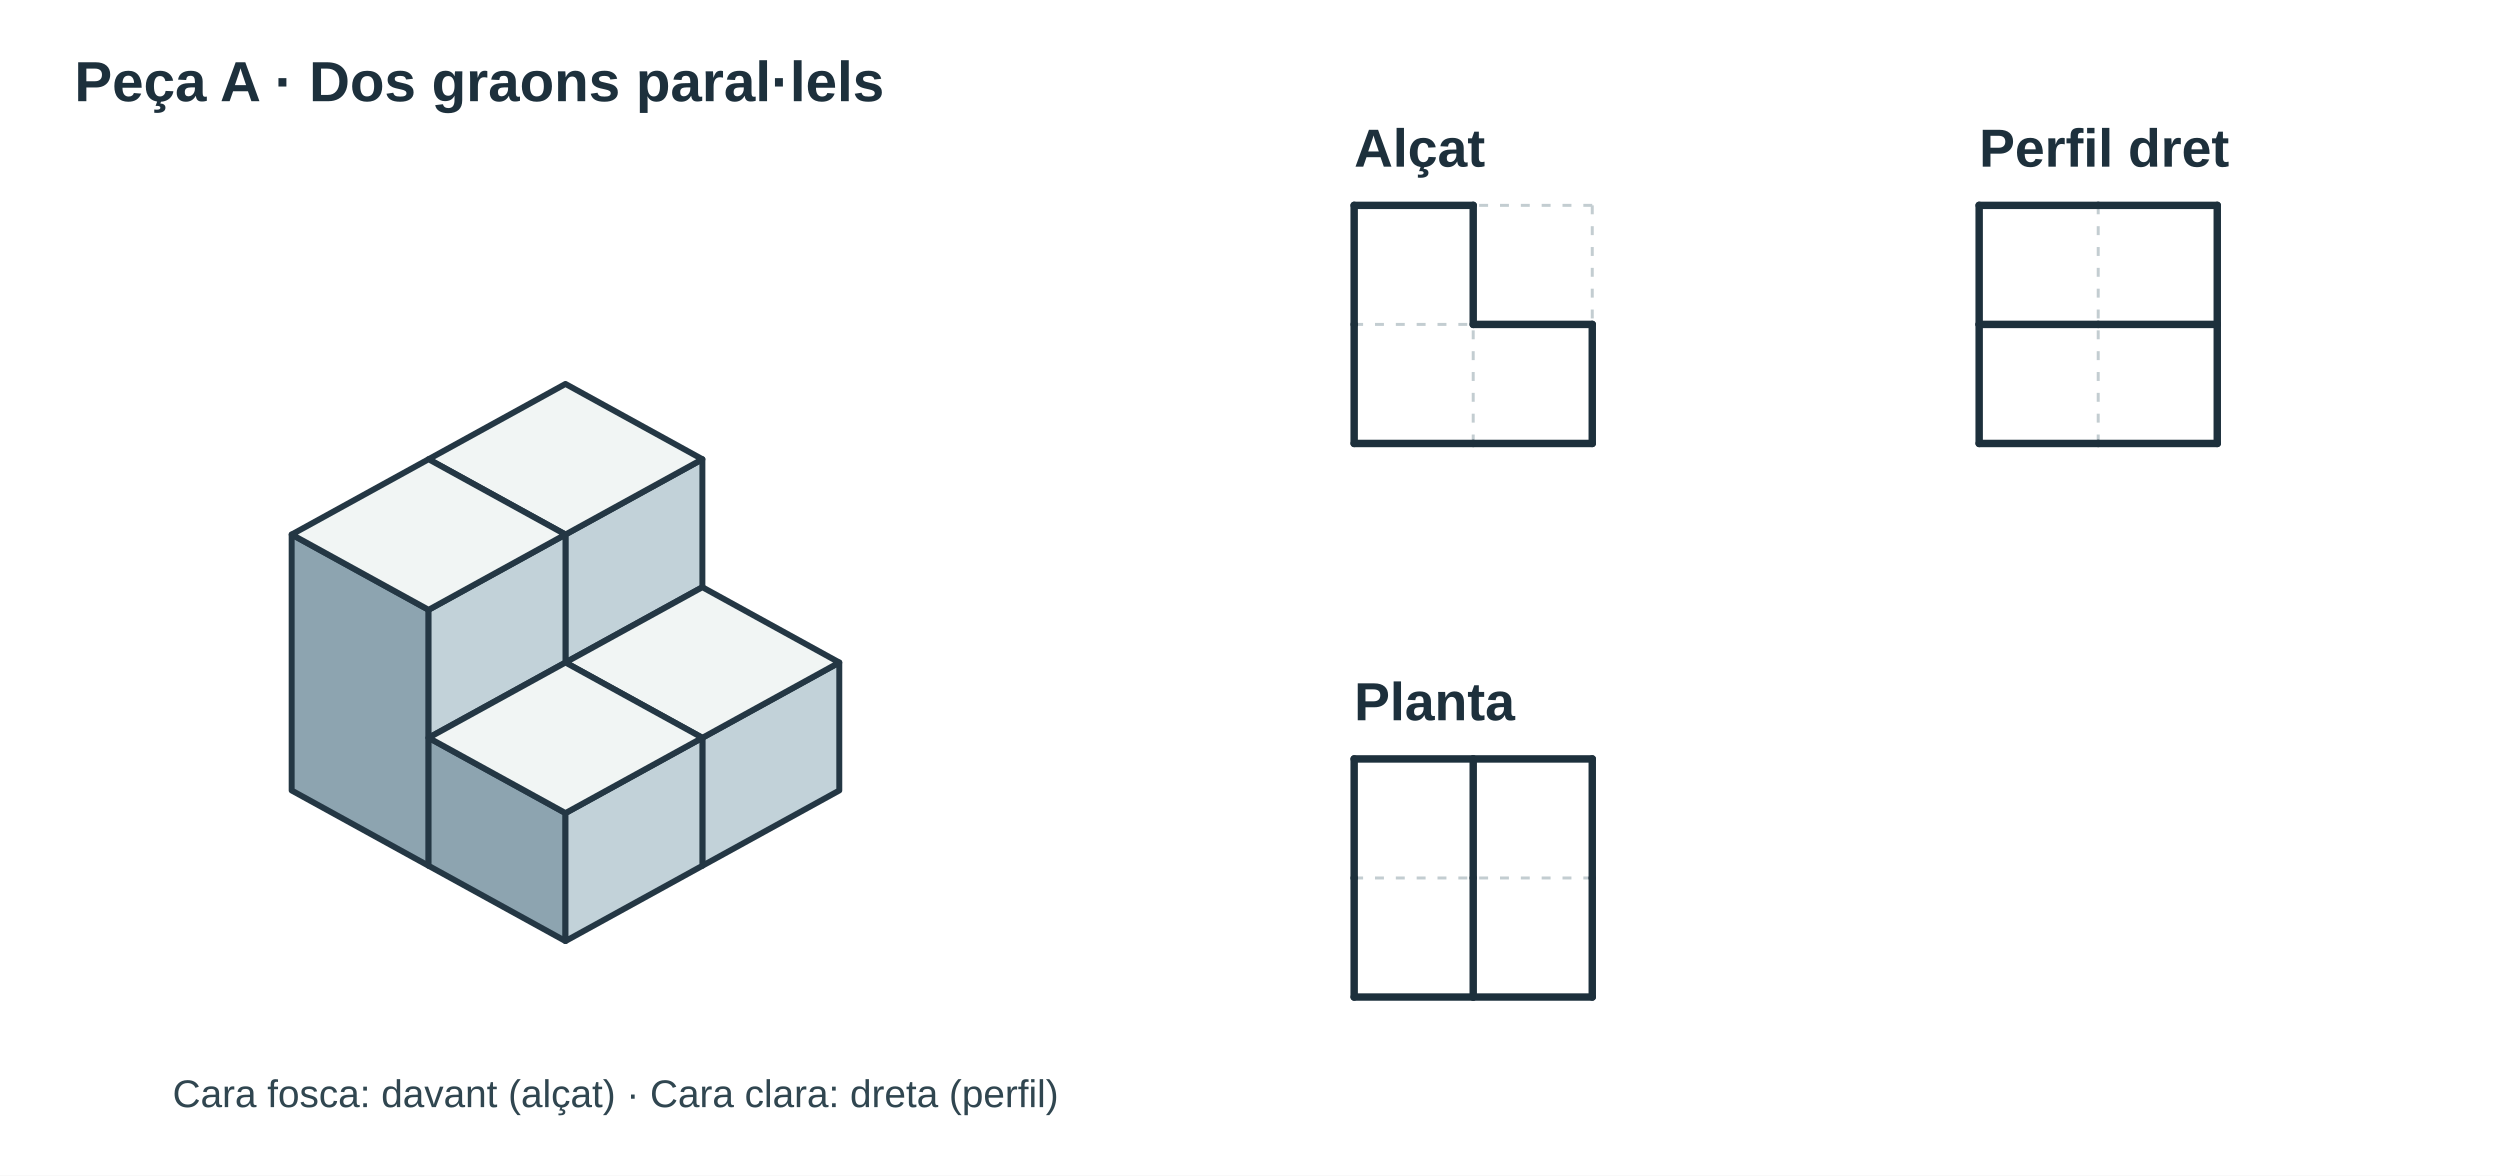
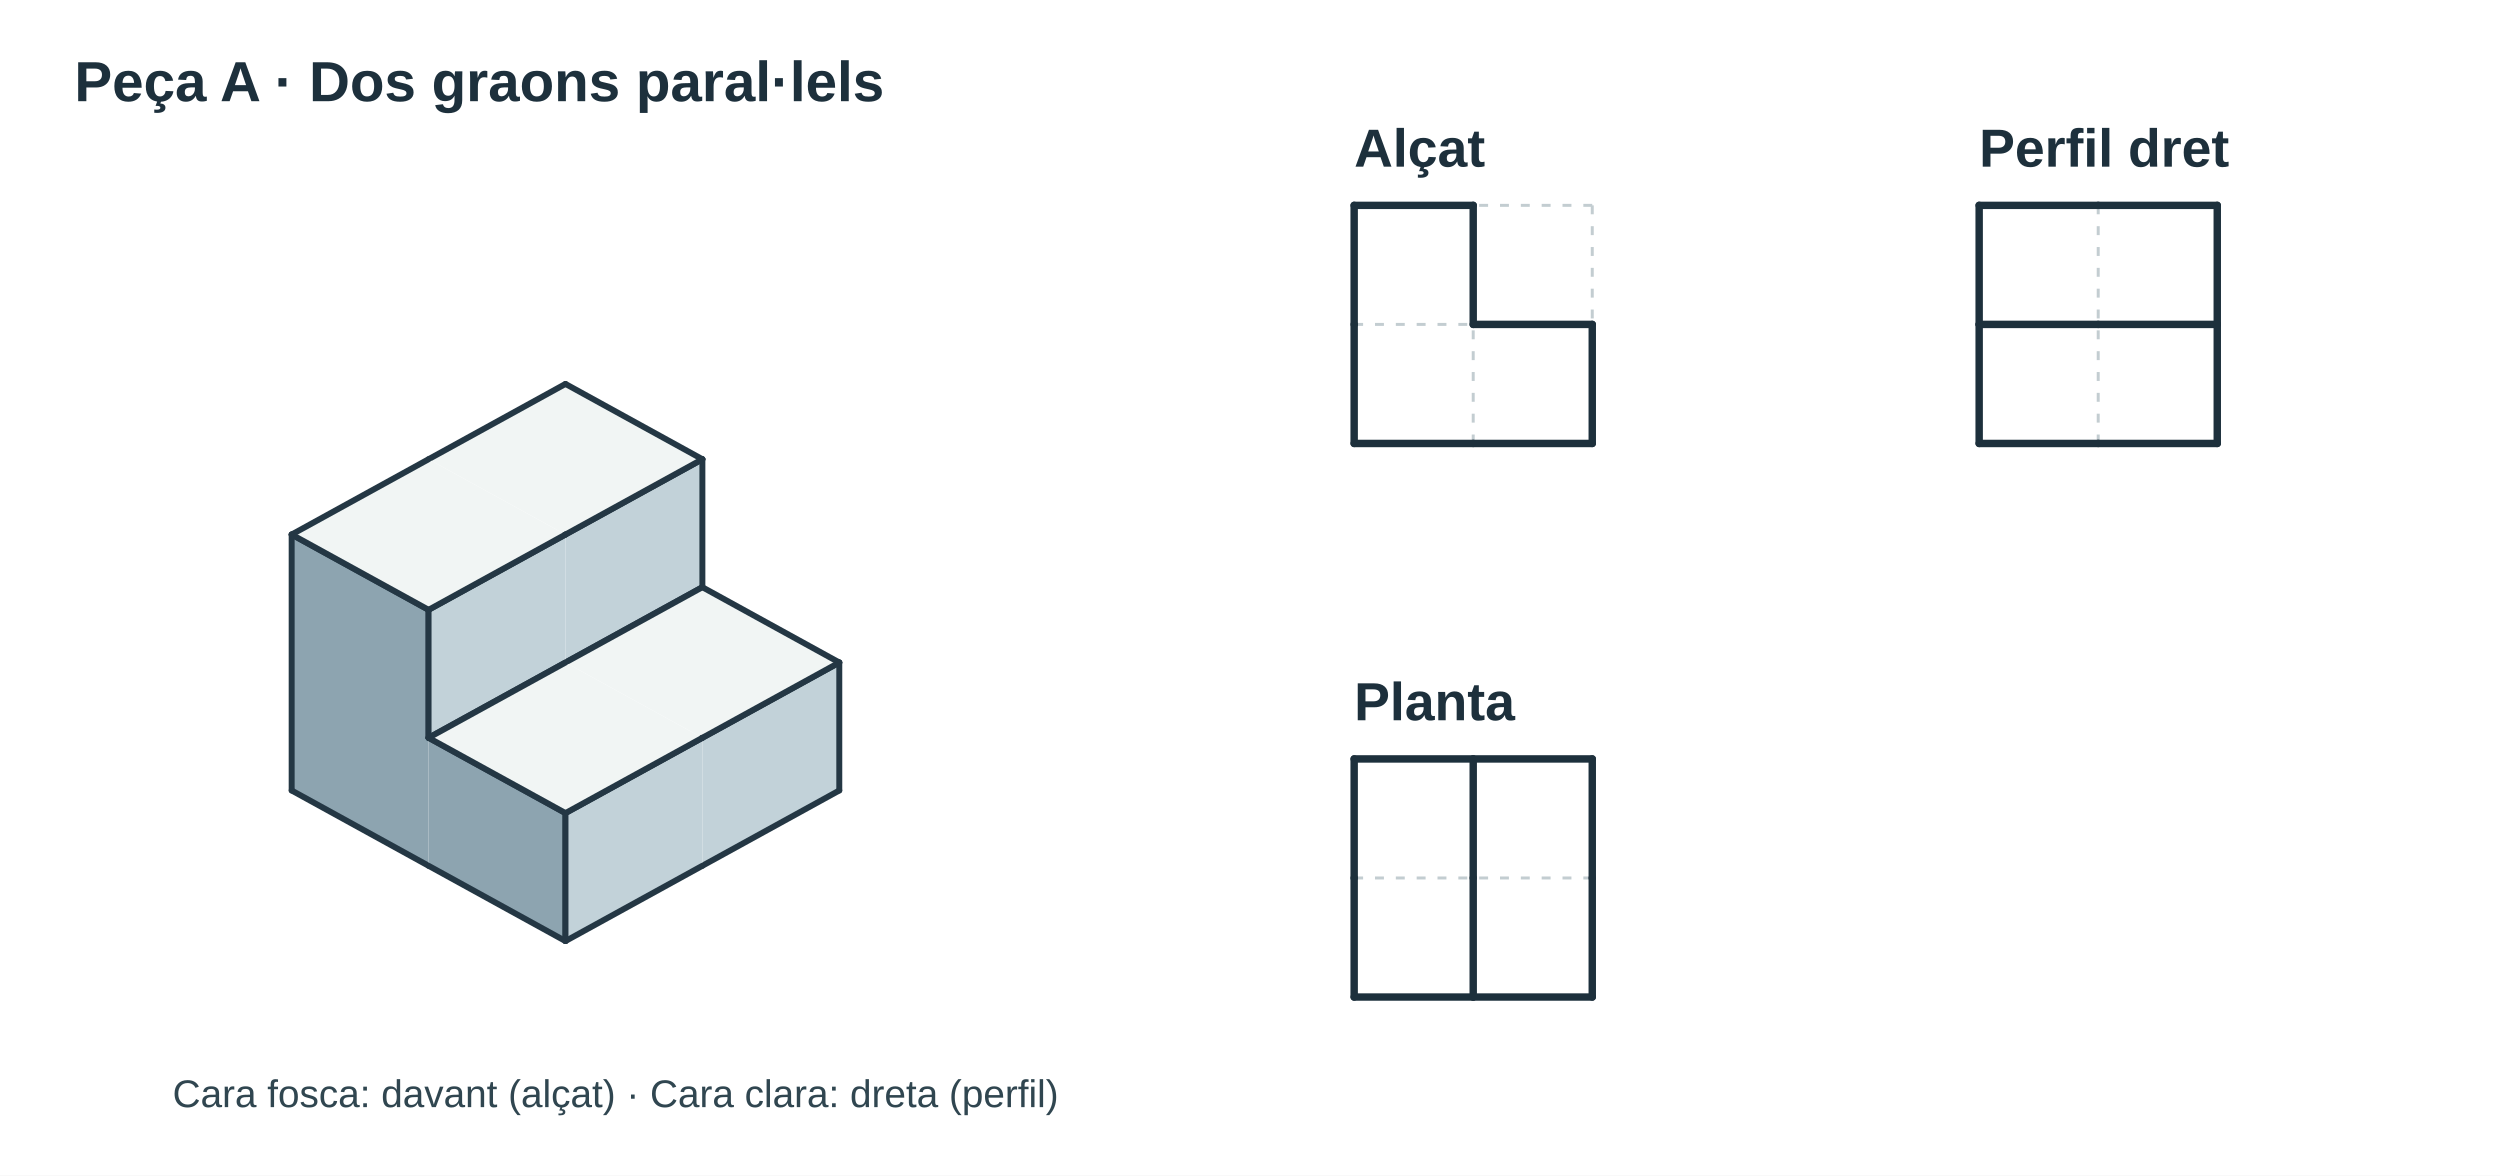
<svg xmlns="http://www.w3.org/2000/svg" width="840" height="395" viewBox="0 0 840 395" role="img" aria-labelledby="title desc">
  <rect width="840" height="395" fill="white" />
  <text x="25" y="34" font-family="Arial,sans-serif" font-size="19" font-weight="bold" fill="#1d303c">Peça A · Dos graons paral·lels</text>
  <text x="58" y="372" font-family="Arial,sans-serif" font-size="13" fill="#304650">Cara fosca: davant (alçat) · Cara clara: dreta (perfil)</text>
-   <polygon points="190.0,179.6 236.0,154.3 236.0,197.3 190.0,222.6" fill="#c2d2d9" stroke="#243744" stroke-width="2" stroke-linejoin="round" />
-   <polygon points="144.0,154.3 190.0,179.6 236.0,154.3 190.0,129.0" fill="#f1f5f4" stroke="#243744" stroke-width="2" stroke-linejoin="round" />
-   <polygon points="236.0,247.9 282.0,222.6 282.0,265.6 236.0,290.9" fill="#c2d2d9" stroke="#243744" stroke-width="2" stroke-linejoin="round" />
-   <polygon points="190.0,222.6 236.0,247.9 282.0,222.6 236.0,197.3" fill="#f1f5f4" stroke="#243744" stroke-width="2" stroke-linejoin="round" />
-   <polygon points="98.0,179.6 144.0,204.9 144.0,290.9 98.0,265.6" fill="#8da4b0" stroke="#243744" stroke-width="2" stroke-linejoin="round" />
-   <polygon points="144.0,204.9 190.0,179.6 190.0,222.6 144.0,247.9" fill="#c2d2d9" stroke="#243744" stroke-width="2" stroke-linejoin="round" />
-   <polygon points="98.0,179.6 144.0,204.9 190.0,179.6 144.0,154.3" fill="#f1f5f4" stroke="#243744" stroke-width="2" stroke-linejoin="round" />
-   <polygon points="144.0,247.9 190.0,273.2 190.0,316.2 144.0,290.9" fill="#8da4b0" stroke="#243744" stroke-width="2" stroke-linejoin="round" />
-   <polygon points="190.0,273.2 236.0,247.9 236.0,290.9 190.0,316.2" fill="#c2d2d9" stroke="#243744" stroke-width="2" stroke-linejoin="round" />
-   <polygon points="144.0,247.9 190.0,273.2 236.0,247.9 190.0,222.6" fill="#f1f5f4" stroke="#243744" stroke-width="2" stroke-linejoin="round" />
+   <polygon points="190.0,179.6 236.0,154.3 236.0,197.3 190.0,222.6" fill="#c2d2d9" />
+   <line x1="190.0" y1="179.6" x2="236.0" y2="154.3" stroke="#243744" stroke-width="2" stroke-linecap="round" />
+   <line x1="236.0" y1="154.3" x2="236.0" y2="197.3" stroke="#243744" stroke-width="2" stroke-linecap="round" />
+   <line x1="236.0" y1="197.3" x2="190.0" y2="222.6" stroke="#243744" stroke-width="2" stroke-linecap="round" />
+   <polygon points="144.0,154.3 190.0,179.6 236.0,154.3 190.0,129.0" fill="#f1f5f4" />
+   <line x1="190.0" y1="179.6" x2="236.0" y2="154.3" stroke="#243744" stroke-width="2" stroke-linecap="round" />
+   <line x1="236.0" y1="154.3" x2="190.0" y2="129.0" stroke="#243744" stroke-width="2" stroke-linecap="round" />
+   <line x1="190.0" y1="129.0" x2="144.0" y2="154.3" stroke="#243744" stroke-width="2" stroke-linecap="round" />
+   <polygon points="236.0,247.9 282.0,222.6 282.0,265.6 236.0,290.9" fill="#c2d2d9" />
+   <line x1="236.0" y1="247.9" x2="282.0" y2="222.6" stroke="#243744" stroke-width="2" stroke-linecap="round" />
+   <line x1="282.0" y1="222.6" x2="282.0" y2="265.6" stroke="#243744" stroke-width="2" stroke-linecap="round" />
+   <line x1="282.0" y1="265.6" x2="236.0" y2="290.9" stroke="#243744" stroke-width="2" stroke-linecap="round" />
+   <polygon points="190.0,222.6 236.0,247.9 282.0,222.6 236.0,197.3" fill="#f1f5f4" />
+   <line x1="236.0" y1="247.9" x2="282.0" y2="222.6" stroke="#243744" stroke-width="2" stroke-linecap="round" />
+   <line x1="282.0" y1="222.6" x2="236.0" y2="197.3" stroke="#243744" stroke-width="2" stroke-linecap="round" />
+   <line x1="236.0" y1="197.3" x2="190.0" y2="222.6" stroke="#243744" stroke-width="2" stroke-linecap="round" />
+   <polygon points="98.0,179.6 144.0,204.9 144.0,290.9 98.0,265.6" fill="#8da4b0" />
+   <line x1="98.0" y1="179.6" x2="144.0" y2="204.9" stroke="#243744" stroke-width="2" stroke-linecap="round" />
+   <line x1="144.0" y1="204.9" x2="144.0" y2="247.9" stroke="#243744" stroke-width="2" stroke-linecap="round" />
+   <line x1="144.0" y1="290.9" x2="98.0" y2="265.6" stroke="#243744" stroke-width="2" stroke-linecap="round" />
+   <line x1="98.0" y1="265.6" x2="98.0" y2="179.6" stroke="#243744" stroke-width="2" stroke-linecap="round" />
+   <polygon points="144.0,204.9 190.0,179.6 190.0,222.6 144.0,247.9" fill="#c2d2d9" />
+   <line x1="144.0" y1="204.9" x2="190.0" y2="179.6" stroke="#243744" stroke-width="2" stroke-linecap="round" />
+   <line x1="190.0" y1="222.6" x2="144.0" y2="247.9" stroke="#243744" stroke-width="2" stroke-linecap="round" />
+   <line x1="144.0" y1="247.9" x2="144.0" y2="204.9" stroke="#243744" stroke-width="2" stroke-linecap="round" />
+   <polygon points="98.0,179.6 144.0,204.9 190.0,179.6 144.0,154.3" fill="#f1f5f4" />
+   <line x1="98.0" y1="179.6" x2="144.0" y2="204.9" stroke="#243744" stroke-width="2" stroke-linecap="round" />
+   <line x1="144.0" y1="204.9" x2="190.0" y2="179.6" stroke="#243744" stroke-width="2" stroke-linecap="round" />
+   <line x1="144.0" y1="154.3" x2="98.0" y2="179.6" stroke="#243744" stroke-width="2" stroke-linecap="round" />
+   <polygon points="144.0,247.9 190.0,273.2 190.0,316.2 144.0,290.9" fill="#8da4b0" />
+   <line x1="144.0" y1="247.9" x2="190.0" y2="273.2" stroke="#243744" stroke-width="2" stroke-linecap="round" />
+   <line x1="190.0" y1="273.2" x2="190.0" y2="316.2" stroke="#243744" stroke-width="2" stroke-linecap="round" />
+   <line x1="190.0" y1="316.2" x2="144.0" y2="290.9" stroke="#243744" stroke-width="2" stroke-linecap="round" />
+   <polygon points="190.0,273.2 236.0,247.9 236.0,290.9 190.0,316.2" fill="#c2d2d9" />
+   <line x1="190.0" y1="273.2" x2="236.0" y2="247.9" stroke="#243744" stroke-width="2" stroke-linecap="round" />
+   <line x1="236.0" y1="290.9" x2="190.0" y2="316.2" stroke="#243744" stroke-width="2" stroke-linecap="round" />
+   <line x1="190.0" y1="316.2" x2="190.0" y2="273.2" stroke="#243744" stroke-width="2" stroke-linecap="round" />
+   <polygon points="144.0,247.9 190.0,273.2 236.0,247.9 190.0,222.6" fill="#f1f5f4" />
+   <line x1="144.0" y1="247.9" x2="190.0" y2="273.2" stroke="#243744" stroke-width="2" stroke-linecap="round" />
+   <line x1="190.0" y1="273.2" x2="236.0" y2="247.9" stroke="#243744" stroke-width="2" stroke-linecap="round" />
+   <line x1="190.0" y1="222.6" x2="144.0" y2="247.9" stroke="#243744" stroke-width="2" stroke-linecap="round" />
  <text x="455" y="56" font-family="Arial,sans-serif" font-size="18" font-weight="bold" fill="#1d303c">Alçat</text>
  <text x="665" y="56" font-family="Arial,sans-serif" font-size="18" font-weight="bold" fill="#1d303c">Perfil dret</text>
  <text x="455" y="242" font-family="Arial,sans-serif" font-size="18" font-weight="bold" fill="#1d303c">Planta</text>
  <line x1="455" y1="69" x2="455" y2="149" stroke="#c3cdd1" stroke-width="1" stroke-dasharray="3 4" />
  <line x1="495" y1="69" x2="495" y2="149" stroke="#c3cdd1" stroke-width="1" stroke-dasharray="3 4" />
  <line x1="535" y1="69" x2="535" y2="149" stroke="#c3cdd1" stroke-width="1" stroke-dasharray="3 4" />
  <line x1="455" y1="69" x2="535" y2="69" stroke="#c3cdd1" stroke-width="1" stroke-dasharray="3 4" />
  <line x1="455" y1="109" x2="535" y2="109" stroke="#c3cdd1" stroke-width="1" stroke-dasharray="3 4" />
  <line x1="455" y1="149" x2="535" y2="149" stroke="#c3cdd1" stroke-width="1" stroke-dasharray="3 4" />
-   <line x1="455" y1="69" x2="495" y2="69" stroke="#1d303c" stroke-width="2.5" stroke-linecap="round" />
-   <line x1="455" y1="69" x2="455" y2="109" stroke="#1d303c" stroke-width="2.5" stroke-linecap="round" />
-   <line x1="495" y1="69" x2="495" y2="109" stroke="#1d303c" stroke-width="2.5" stroke-linecap="round" />
-   <line x1="455" y1="109" x2="455" y2="149" stroke="#1d303c" stroke-width="2.5" stroke-linecap="round" />
-   <line x1="455" y1="149" x2="495" y2="149" stroke="#1d303c" stroke-width="2.5" stroke-linecap="round" />
-   <line x1="495" y1="109" x2="535" y2="109" stroke="#1d303c" stroke-width="2.5" stroke-linecap="round" />
-   <line x1="495" y1="149" x2="535" y2="149" stroke="#1d303c" stroke-width="2.5" stroke-linecap="round" />
-   <line x1="535" y1="109" x2="535" y2="149" stroke="#1d303c" stroke-width="2.5" stroke-linecap="round" />
  <line x1="665" y1="69" x2="665" y2="149" stroke="#c3cdd1" stroke-width="1" stroke-dasharray="3 4" />
  <line x1="705" y1="69" x2="705" y2="149" stroke="#c3cdd1" stroke-width="1" stroke-dasharray="3 4" />
  <line x1="745" y1="69" x2="745" y2="149" stroke="#c3cdd1" stroke-width="1" stroke-dasharray="3 4" />
  <line x1="665" y1="69" x2="745" y2="69" stroke="#c3cdd1" stroke-width="1" stroke-dasharray="3 4" />
  <line x1="665" y1="109" x2="745" y2="109" stroke="#c3cdd1" stroke-width="1" stroke-dasharray="3 4" />
  <line x1="665" y1="149" x2="745" y2="149" stroke="#c3cdd1" stroke-width="1" stroke-dasharray="3 4" />
-   <line x1="665" y1="69" x2="705" y2="69" stroke="#1d303c" stroke-width="2.5" stroke-linecap="round" />
-   <line x1="665" y1="69" x2="665" y2="109" stroke="#1d303c" stroke-width="2.5" stroke-linecap="round" />
-   <line x1="705" y1="69" x2="745" y2="69" stroke="#1d303c" stroke-width="2.5" stroke-linecap="round" />
-   <line x1="745" y1="69" x2="745" y2="109" stroke="#1d303c" stroke-width="2.5" stroke-linecap="round" />
-   <line x1="665" y1="109" x2="705" y2="109" stroke="#1d303c" stroke-width="2.5" stroke-linecap="round" />
-   <line x1="665" y1="109" x2="665" y2="149" stroke="#1d303c" stroke-width="2.5" stroke-linecap="round" />
-   <line x1="665" y1="149" x2="705" y2="149" stroke="#1d303c" stroke-width="2.5" stroke-linecap="round" />
-   <line x1="705" y1="109" x2="745" y2="109" stroke="#1d303c" stroke-width="2.5" stroke-linecap="round" />
-   <line x1="705" y1="149" x2="745" y2="149" stroke="#1d303c" stroke-width="2.5" stroke-linecap="round" />
-   <line x1="745" y1="109" x2="745" y2="149" stroke="#1d303c" stroke-width="2.5" stroke-linecap="round" />
  <line x1="455" y1="255" x2="455" y2="335" stroke="#c3cdd1" stroke-width="1" stroke-dasharray="3 4" />
  <line x1="495" y1="255" x2="495" y2="335" stroke="#c3cdd1" stroke-width="1" stroke-dasharray="3 4" />
  <line x1="535" y1="255" x2="535" y2="335" stroke="#c3cdd1" stroke-width="1" stroke-dasharray="3 4" />
  <line x1="455" y1="255" x2="535" y2="255" stroke="#c3cdd1" stroke-width="1" stroke-dasharray="3 4" />
  <line x1="455" y1="295" x2="535" y2="295" stroke="#c3cdd1" stroke-width="1" stroke-dasharray="3 4" />
  <line x1="455" y1="335" x2="535" y2="335" stroke="#c3cdd1" stroke-width="1" stroke-dasharray="3 4" />
-   <line x1="455" y1="255" x2="495" y2="255" stroke="#1d303c" stroke-width="2.5" stroke-linecap="round" />
-   <line x1="455" y1="255" x2="455" y2="295" stroke="#1d303c" stroke-width="2.5" stroke-linecap="round" />
-   <line x1="495" y1="255" x2="535" y2="255" stroke="#1d303c" stroke-width="2.5" stroke-linecap="round" />
-   <line x1="495" y1="255" x2="495" y2="295" stroke="#1d303c" stroke-width="2.5" stroke-linecap="round" />
-   <line x1="535" y1="255" x2="535" y2="295" stroke="#1d303c" stroke-width="2.5" stroke-linecap="round" />
-   <line x1="455" y1="295" x2="455" y2="335" stroke="#1d303c" stroke-width="2.5" stroke-linecap="round" />
-   <line x1="455" y1="335" x2="495" y2="335" stroke="#1d303c" stroke-width="2.5" stroke-linecap="round" />
-   <line x1="495" y1="295" x2="495" y2="335" stroke="#1d303c" stroke-width="2.5" stroke-linecap="round" />
-   <line x1="495" y1="335" x2="535" y2="335" stroke="#1d303c" stroke-width="2.5" stroke-linecap="round" />
-   <line x1="535" y1="295" x2="535" y2="335" stroke="#1d303c" stroke-width="2.5" stroke-linecap="round" />
+   <line x1="455.0" y1="69.0" x2="455.0" y2="109.0" stroke="#1d303c" stroke-width="2.5" stroke-linecap="round" />
+   <line x1="455.0" y1="69.0" x2="495.0" y2="69.0" stroke="#1d303c" stroke-width="2.5" stroke-linecap="round" />
+   <line x1="455.0" y1="109.0" x2="455.0" y2="149.0" stroke="#1d303c" stroke-width="2.5" stroke-linecap="round" />
+   <line x1="455.0" y1="149.0" x2="495.0" y2="149.0" stroke="#1d303c" stroke-width="2.5" stroke-linecap="round" />
+   <line x1="495.0" y1="69.0" x2="495.0" y2="109.0" stroke="#1d303c" stroke-width="2.5" stroke-linecap="round" />
+   <line x1="495.0" y1="109.0" x2="535.0" y2="109.0" stroke="#1d303c" stroke-width="2.5" stroke-linecap="round" />
+   <line x1="495.0" y1="149.0" x2="535.0" y2="149.0" stroke="#1d303c" stroke-width="2.5" stroke-linecap="round" />
+   <line x1="535.0" y1="109.0" x2="535.0" y2="149.0" stroke="#1d303c" stroke-width="2.5" stroke-linecap="round" />
+   <line x1="665.0" y1="69.0" x2="665.0" y2="109.0" stroke="#1d303c" stroke-width="2.5" stroke-linecap="round" />
+   <line x1="665.0" y1="69.0" x2="705.0" y2="69.0" stroke="#1d303c" stroke-width="2.5" stroke-linecap="round" />
+   <line x1="665.0" y1="109.0" x2="665.0" y2="149.0" stroke="#1d303c" stroke-width="2.5" stroke-linecap="round" />
+   <line x1="665.0" y1="109.0" x2="705.0" y2="109.0" stroke="#1d303c" stroke-width="2.5" stroke-linecap="round" />
+   <line x1="665.0" y1="149.0" x2="705.0" y2="149.0" stroke="#1d303c" stroke-width="2.5" stroke-linecap="round" />
+   <line x1="705.0" y1="69.0" x2="745.0" y2="69.0" stroke="#1d303c" stroke-width="2.5" stroke-linecap="round" />
+   <line x1="705.0" y1="109.0" x2="745.0" y2="109.0" stroke="#1d303c" stroke-width="2.5" stroke-linecap="round" />
+   <line x1="705.0" y1="149.0" x2="745.0" y2="149.0" stroke="#1d303c" stroke-width="2.5" stroke-linecap="round" />
+   <line x1="745.0" y1="69.0" x2="745.0" y2="109.0" stroke="#1d303c" stroke-width="2.5" stroke-linecap="round" />
+   <line x1="745.0" y1="109.0" x2="745.0" y2="149.0" stroke="#1d303c" stroke-width="2.5" stroke-linecap="round" />
+   <line x1="455.0" y1="255.0" x2="455.0" y2="295.0" stroke="#1d303c" stroke-width="2.5" stroke-linecap="round" />
+   <line x1="455.0" y1="255.0" x2="495.0" y2="255.0" stroke="#1d303c" stroke-width="2.5" stroke-linecap="round" />
+   <line x1="455.0" y1="295.0" x2="455.0" y2="335.0" stroke="#1d303c" stroke-width="2.5" stroke-linecap="round" />
+   <line x1="455.0" y1="335.0" x2="495.0" y2="335.0" stroke="#1d303c" stroke-width="2.5" stroke-linecap="round" />
+   <line x1="495.0" y1="255.0" x2="495.0" y2="295.0" stroke="#1d303c" stroke-width="2.5" stroke-linecap="round" />
+   <line x1="495.0" y1="255.0" x2="535.0" y2="255.0" stroke="#1d303c" stroke-width="2.5" stroke-linecap="round" />
+   <line x1="495.0" y1="295.0" x2="495.0" y2="335.0" stroke="#1d303c" stroke-width="2.5" stroke-linecap="round" />
+   <line x1="495.0" y1="335.0" x2="535.0" y2="335.0" stroke="#1d303c" stroke-width="2.5" stroke-linecap="round" />
+   <line x1="535.0" y1="255.0" x2="535.0" y2="295.0" stroke="#1d303c" stroke-width="2.5" stroke-linecap="round" />
+   <line x1="535.0" y1="295.0" x2="535.0" y2="335.0" stroke="#1d303c" stroke-width="2.5" stroke-linecap="round" />
</svg>
